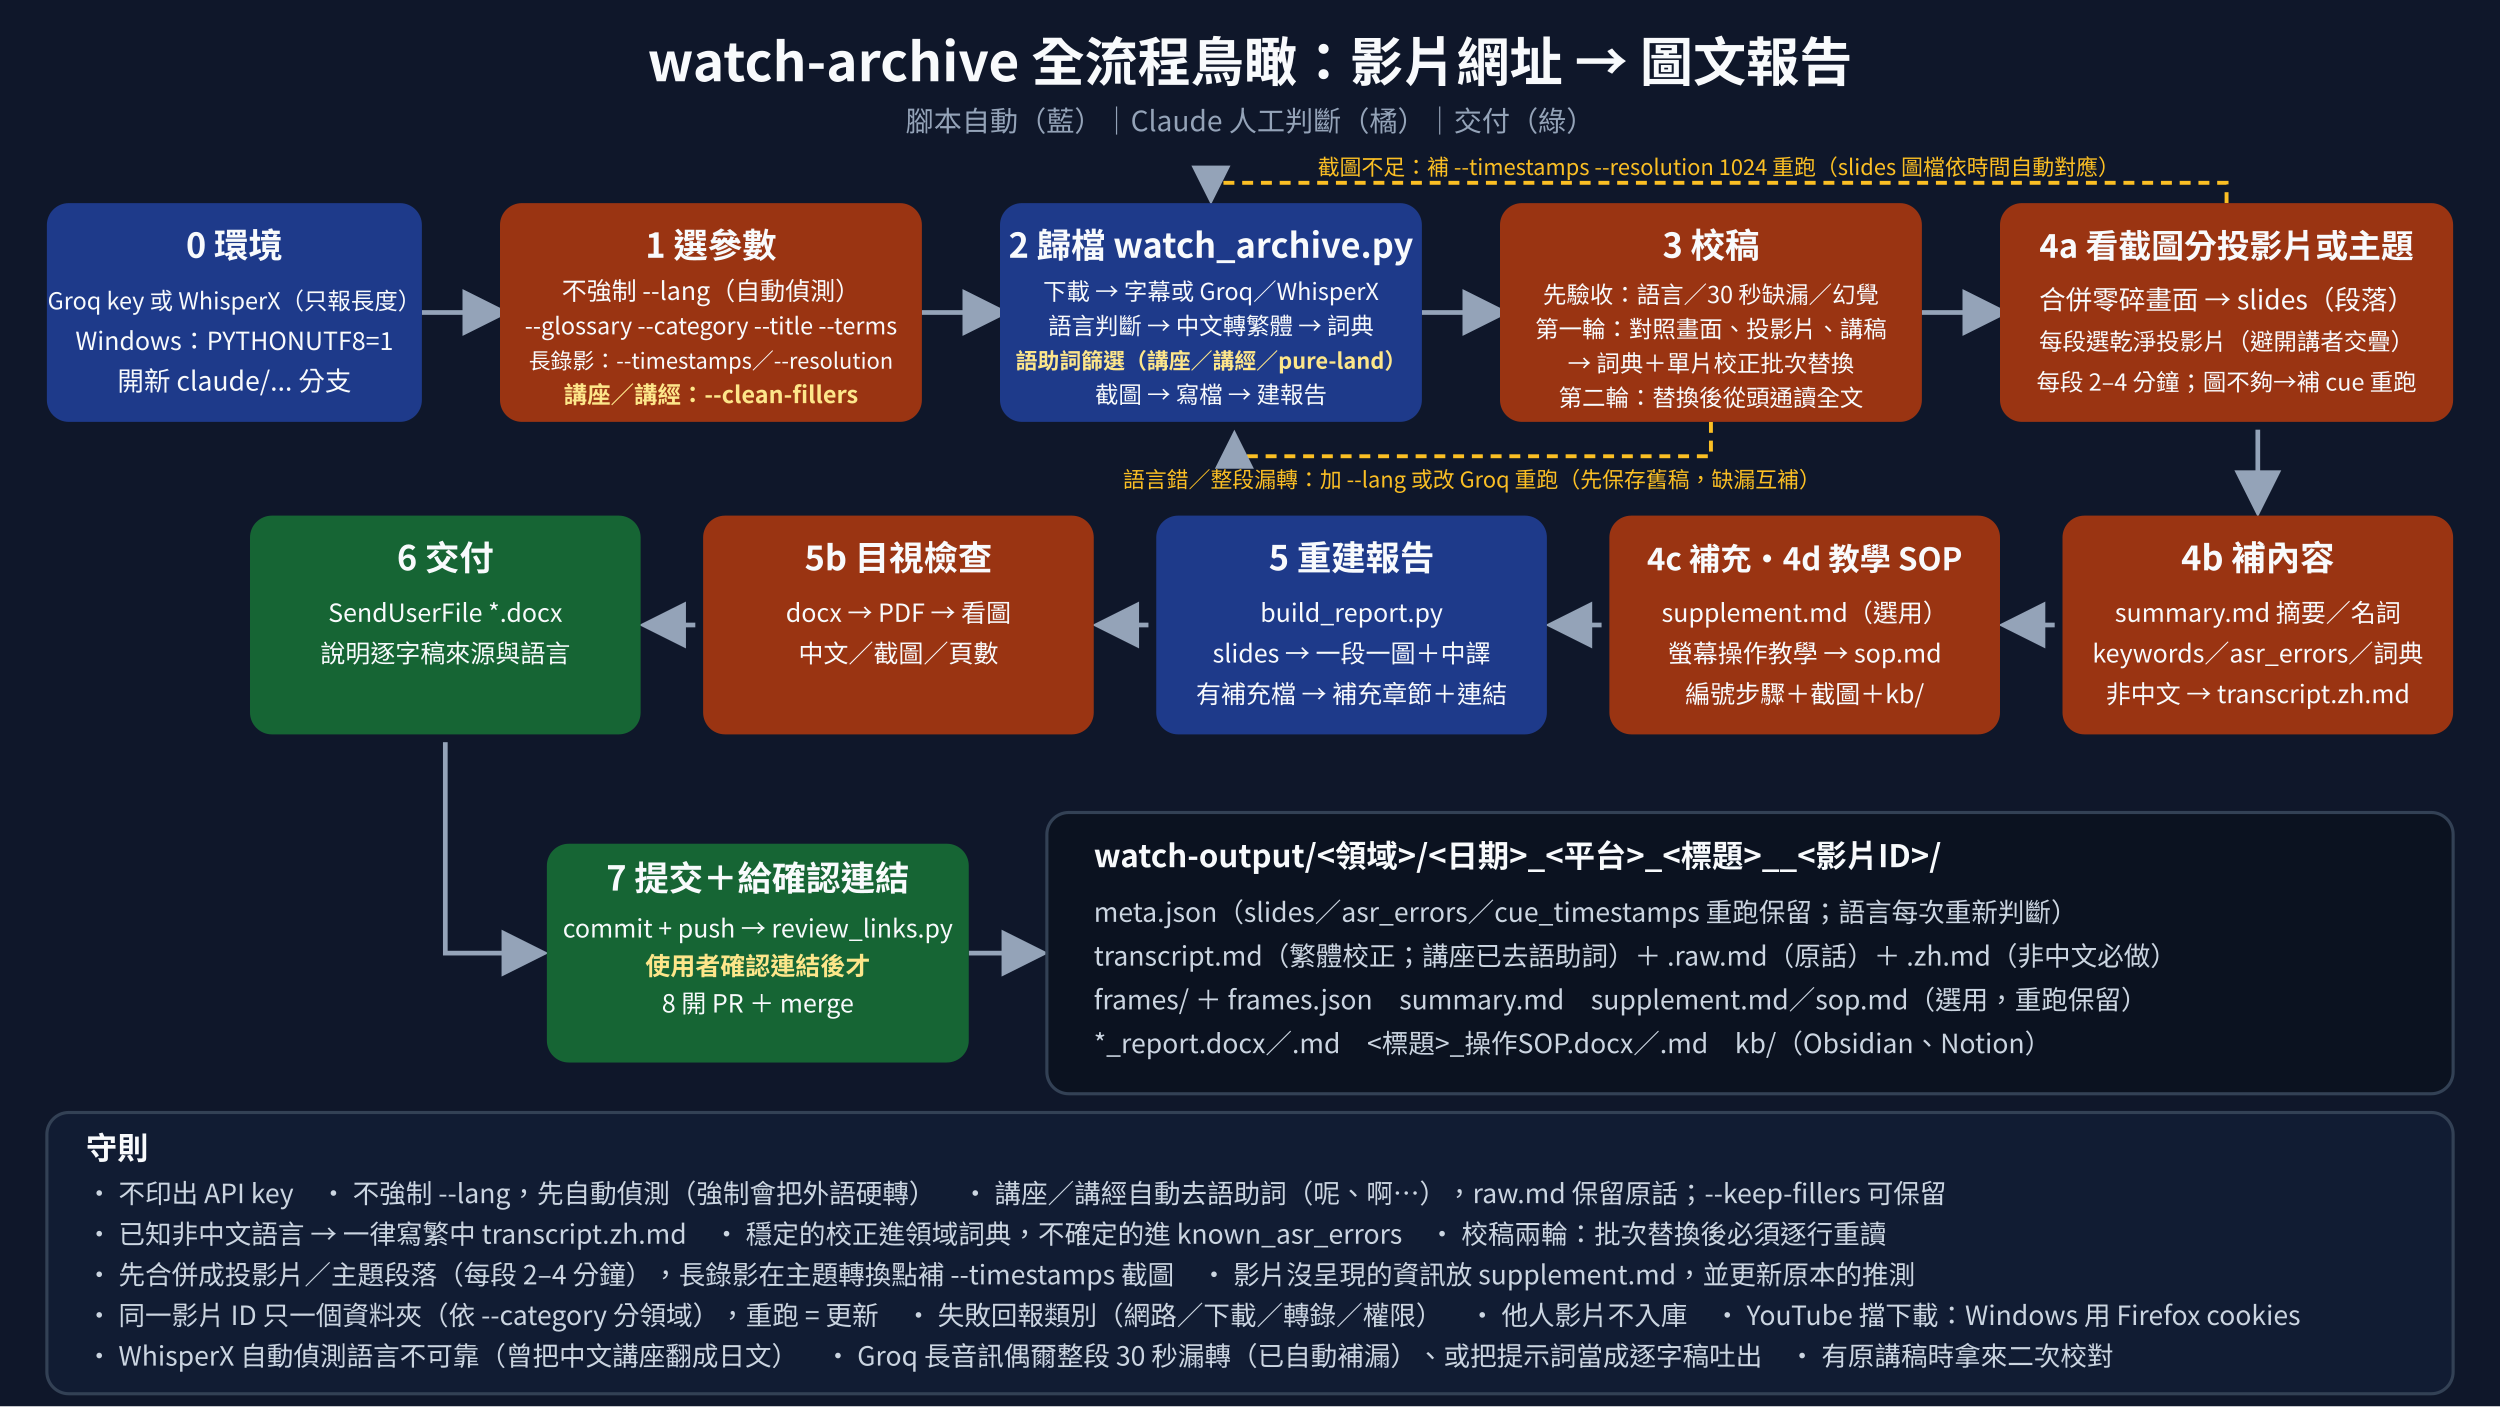
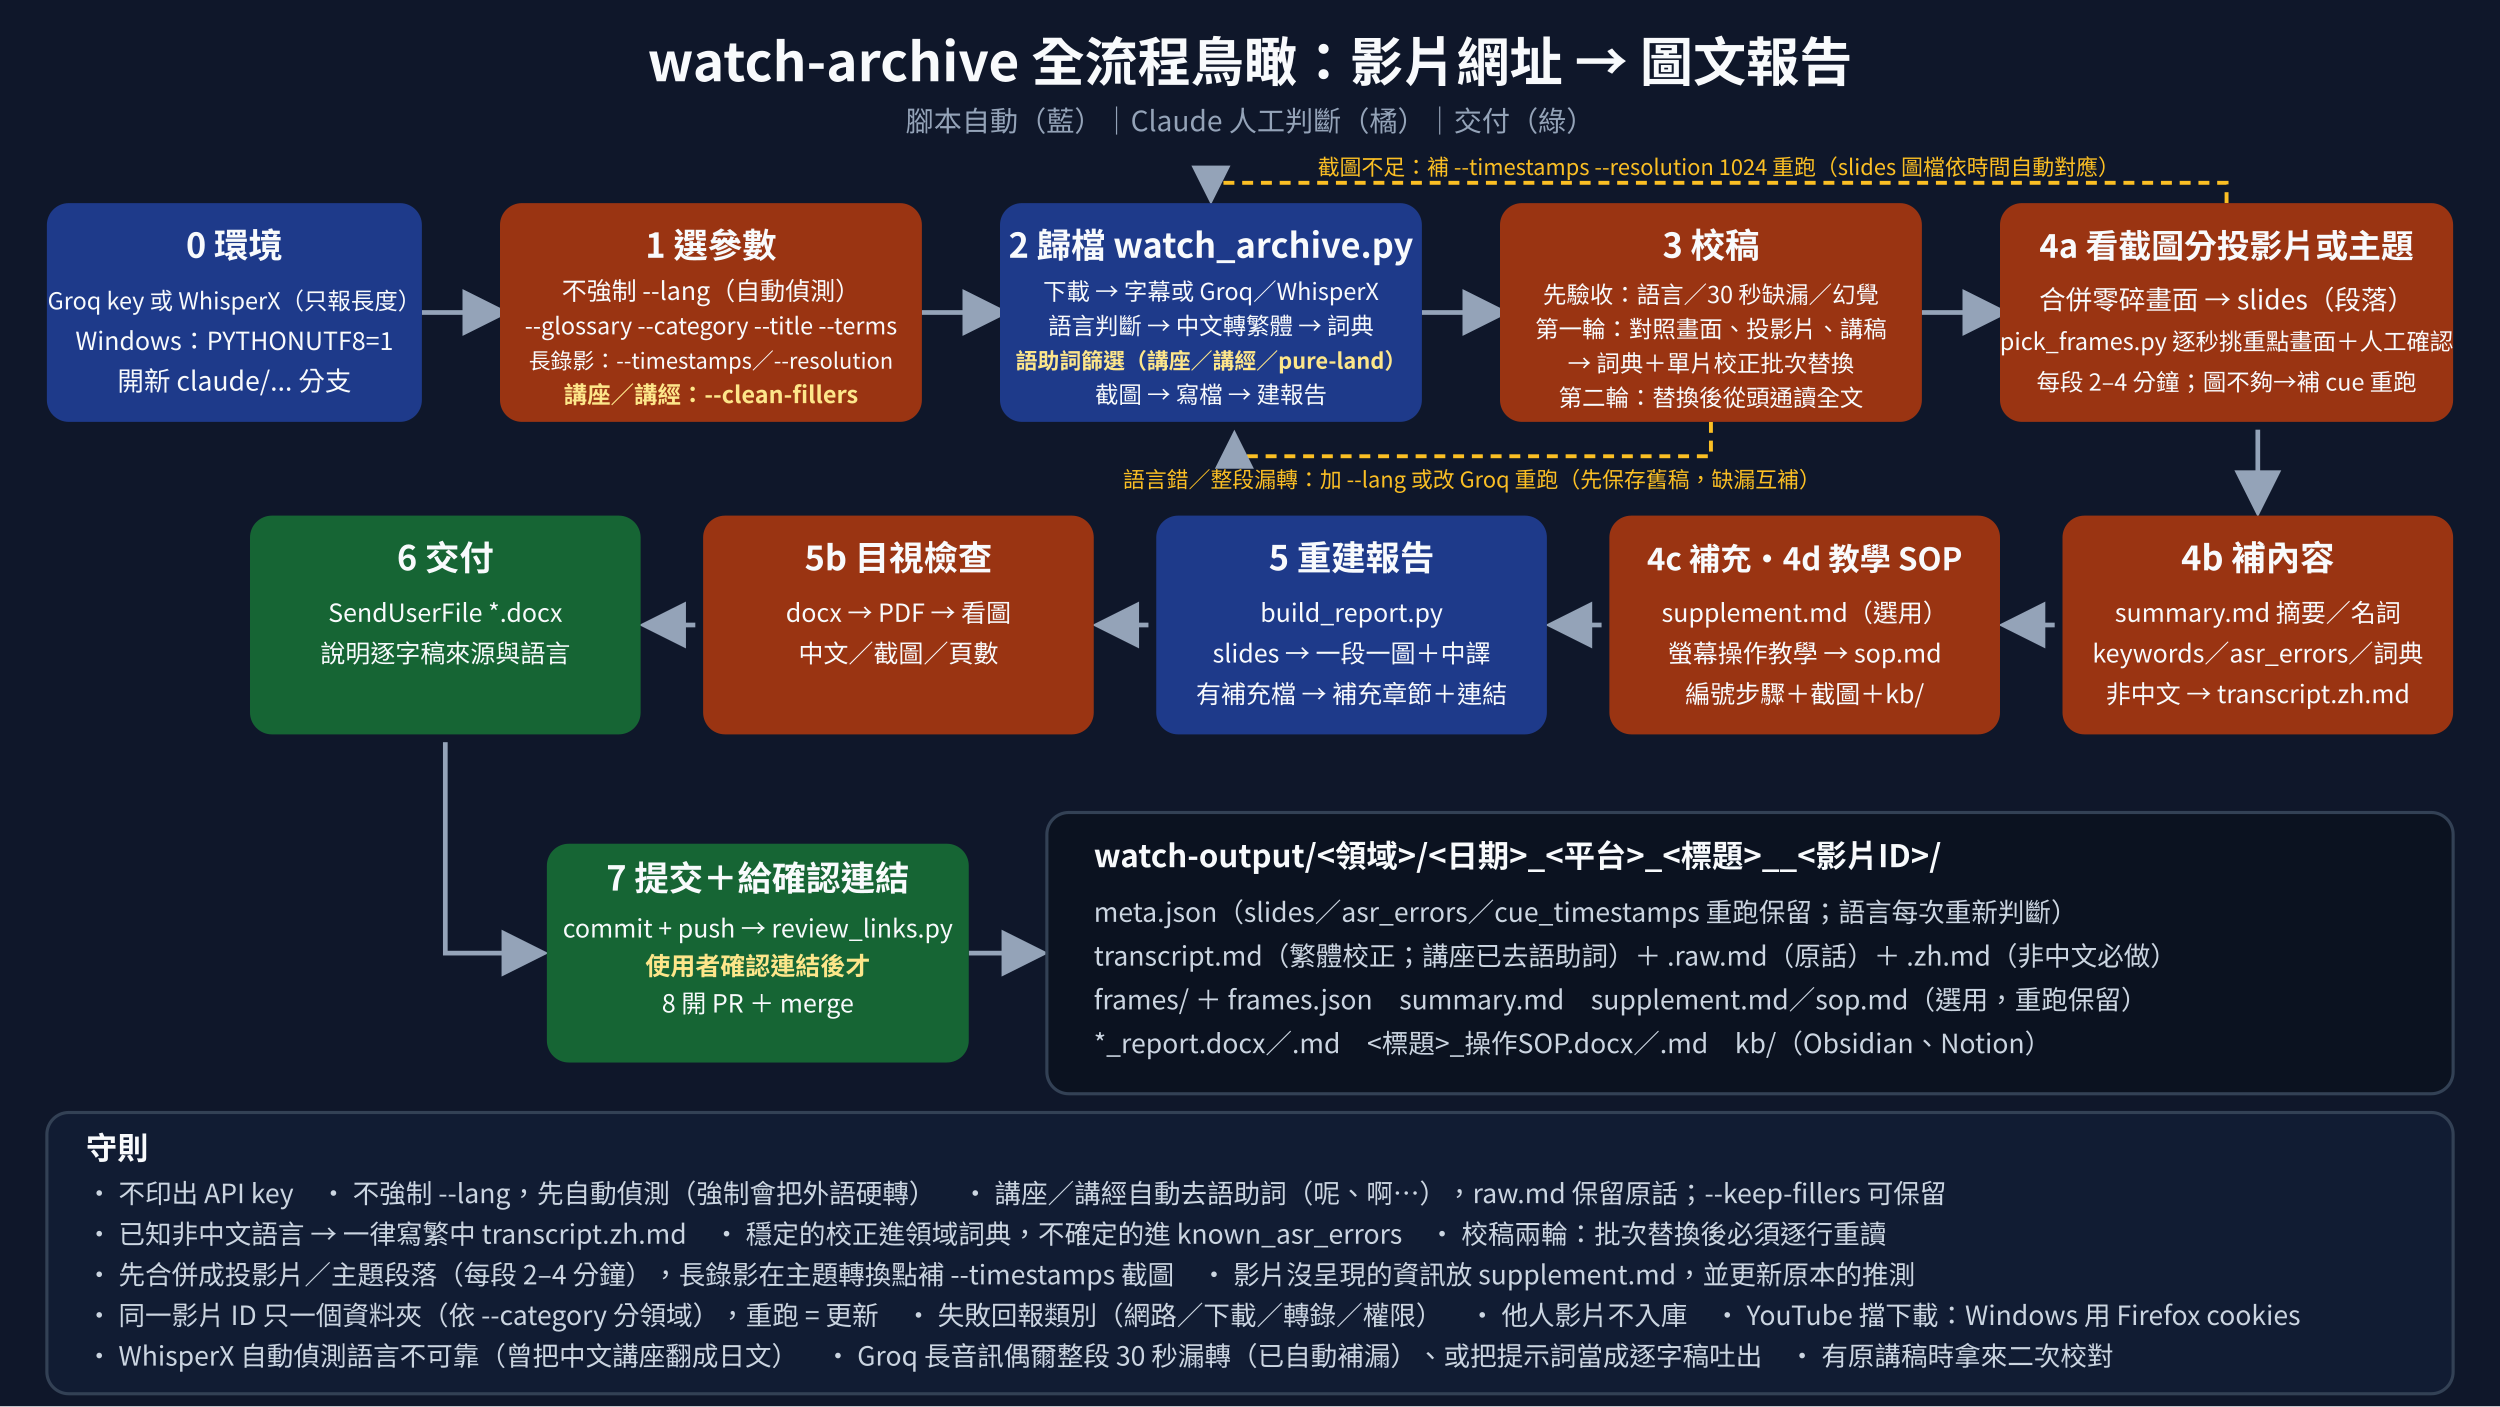
<svg xmlns="http://www.w3.org/2000/svg" viewBox="0 0 1600 900" width="1600" height="900" font-family="'WenQuanYi Zen Hei','Noto Sans CJK TC','Microsoft JhengHei',sans-serif">
  <rect width="1600" height="900" fill="#0f172a" />
  <text x="800" y="52" text-anchor="middle" font-size="34" font-weight="bold" fill="#f8fafc">watch-archive 全流程鳥瞰：影片網址 → 圖文報告</text>
  <text x="800" y="84" text-anchor="middle" font-size="18" fill="#94a3b8">腳本自動（藍）｜Claude 人工判斷（橘）｜交付（綠）</text>
  <defs>
    <marker id="a" markerWidth="10" markerHeight="10" refX="8" refY="5" orient="auto">
      <path d="M0,0 L10,5 L0,10 z" fill="#94a3b8" />
    </marker>
  </defs>
  <g stroke="#94a3b8" stroke-width="3" fill="none" marker-end="url(#a)">
    <path d="M270,200 H320" />
    <path d="M590,200 H640" />
    <path d="M910,200 H960" />
    <path d="M1230,200 H1280" />
    <path d="M1445,275 V325" />
    <path d="M1315,400 H1285" />
    <path d="M1025,400 H995" />
    <path d="M735,400 H705" />
    <path d="M445,400 H415" />
    <path d="M285,475 V610 H345" />
    <path d="M620,610 H665" />
  </g>
  <path d="M1425,130 V117 H775 V126" stroke="#fbbf24" stroke-width="2.5" stroke-dasharray="7 5" fill="none" marker-end="url(#a)" />
  <text x="1100" y="112" text-anchor="middle" font-size="14" fill="#fbbf24">截圖不足：補 --timestamps --resolution 1024 重跑（slides 圖檔依時間自動對應）</text>
  <path d="M1095,270 V292 H790 V280" stroke="#fbbf24" stroke-width="2.5" stroke-dasharray="7 5" fill="none" marker-end="url(#a)" />
  <text x="942" y="312" text-anchor="middle" font-size="14" fill="#fbbf24">語言錯／整段漏轉：加 --lang 或改 Groq 重跑（先保存舊稿，缺漏互補）</text>
  <g font-size="20" fill="#f8fafc">
    <rect x="30" y="130" width="240" height="140" rx="14" fill="#1e3a8a" />
    <text x="150" y="165" text-anchor="middle" font-weight="bold" font-size="22">0 環境</text>
    <text x="150" y="198" text-anchor="middle" font-size="15">Groq key 或 WhisperX（只報長度）</text>
    <text x="150" y="224" text-anchor="middle" font-size="16">Windows：PYTHONUTF8=1</text>
    <text x="150" y="250" text-anchor="middle" font-size="17">開新 claude/... 分支</text>
    <rect x="320" y="130" width="270" height="140" rx="14" fill="#9a3412" />
    <text x="455" y="165" text-anchor="middle" font-weight="bold" font-size="22">1 選參數</text>
    <text x="455" y="192" text-anchor="middle" font-size="16">不強制 --lang（自動偵測）</text>
    <text x="455" y="214" text-anchor="middle" font-size="15">--glossary --category --title --terms</text>
    <text x="455" y="236" text-anchor="middle" font-size="14">長錄影：--timestamps／--resolution</text>
    <text x="455" y="258" text-anchor="middle" font-size="15" fill="#fde68a" font-weight="bold">講座／講經：--clean-fillers</text>
    <rect x="640" y="130" width="270" height="140" rx="14" fill="#1e3a8a" />
    <text x="775" y="165" text-anchor="middle" font-weight="bold" font-size="22">2 歸檔 watch_archive.py</text>
    <text x="775" y="192" text-anchor="middle" font-size="15">下載 → 字幕或 Groq／WhisperX</text>
    <text x="775" y="214" text-anchor="middle" font-size="15">語言判斷 → 中文轉繁體 → 詞典</text>
    <text x="775" y="236" text-anchor="middle" font-size="14" fill="#fde68a" font-weight="bold">語助詞篩選（講座／講經／pure-land）</text>
    <text x="775" y="258" text-anchor="middle" font-size="15">截圖 → 寫檔 → 建報告</text>
    <rect x="960" y="130" width="270" height="140" rx="14" fill="#9a3412" />
    <text x="1095" y="165" text-anchor="middle" font-weight="bold" font-size="22">3 校稿</text>
    <text x="1095" y="194" text-anchor="middle" font-size="15">先驗收：語言／30 秒缺漏／幻覺</text>
    <text x="1095" y="216" text-anchor="middle" font-size="15">第一輪：對照畫面、投影片、講稿</text>
    <text x="1095" y="238" text-anchor="middle" font-size="15">→ 詞典＋單片校正批次替換</text>
    <text x="1095" y="260" text-anchor="middle" font-size="15">第二輪：替換後從頭通讀全文</text>
    <rect x="1280" y="130" width="290" height="140" rx="14" fill="#9a3412" />
    <text x="1425" y="165" text-anchor="middle" font-weight="bold" font-size="21">4a 看截圖分投影片或主題</text>
    <text x="1425" y="198" text-anchor="middle" font-size="17">合併零碎畫面 → slides（段落）</text>
-     <text x="1425" y="224" text-anchor="middle" font-size="15">每段選乾淨投影片（避開講者交疊）</text>
+     <text x="1425" y="224" text-anchor="middle" font-size="15">pick_frames.py 逐秒挑重點畫面＋人工確認</text>
    <text x="1425" y="250" text-anchor="middle" font-size="15">每段 2–4 分鐘；圖不夠→補 cue 重跑</text>
    <rect x="1320" y="330" width="250" height="140" rx="14" fill="#9a3412" />
    <text x="1445" y="365" text-anchor="middle" font-weight="bold" font-size="22">4b 補內容</text>
    <text x="1445" y="398" text-anchor="middle" font-size="16">summary.md 摘要／名詞</text>
    <text x="1445" y="424" text-anchor="middle" font-size="16">keywords／asr_errors／詞典</text>
    <text x="1445" y="450" text-anchor="middle" font-size="16">非中文 → transcript.zh.md</text>
    <rect x="1030" y="330" width="250" height="140" rx="14" fill="#9a3412" />
    <text x="1155" y="365" text-anchor="middle" font-weight="bold" font-size="20">4c 補充・4d 教學 SOP</text>
    <text x="1155" y="398" text-anchor="middle" font-size="16">supplement.md（選用）</text>
    <text x="1155" y="424" text-anchor="middle" font-size="16">螢幕操作教學 → sop.md</text>
    <text x="1155" y="450" text-anchor="middle" font-size="16">編號步驟＋截圖＋kb/</text>
    <rect x="740" y="330" width="250" height="140" rx="14" fill="#1e3a8a" />
    <text x="865" y="365" text-anchor="middle" font-weight="bold" font-size="22">5 重建報告</text>
    <text x="865" y="398" text-anchor="middle" font-size="16">build_report.py</text>
    <text x="865" y="424" text-anchor="middle" font-size="16">slides → 一段一圖＋中譯</text>
    <text x="865" y="450" text-anchor="middle" font-size="16">有補充檔 → 補充章節＋連結</text>
    <rect x="450" y="330" width="250" height="140" rx="14" fill="#9a3412" />
    <text x="575" y="365" text-anchor="middle" font-weight="bold" font-size="22">5b 目視檢查</text>
    <text x="575" y="398" text-anchor="middle" font-size="16">docx → PDF → 看圖</text>
    <text x="575" y="424" text-anchor="middle" font-size="16">中文／截圖／頁數</text>
    <rect x="160" y="330" width="250" height="140" rx="14" fill="#166534" />
    <text x="285" y="365" text-anchor="middle" font-weight="bold" font-size="22">6 交付</text>
    <text x="285" y="398" text-anchor="middle" font-size="16">SendUserFile *.docx</text>
    <text x="285" y="424" text-anchor="middle" font-size="16">說明逐字稿來源與語言</text>
    <rect x="350" y="540" width="270" height="140" rx="14" fill="#166534" />
    <text x="485" y="570" text-anchor="middle" font-weight="bold" font-size="22">7 提交＋給確認連結</text>
    <text x="485" y="600" text-anchor="middle" font-size="16">commit + push → review_links.py</text>
    <text x="485" y="624" text-anchor="middle" font-size="16" fill="#fde68a" font-weight="bold">使用者確認連結後才</text>
    <text x="485" y="648" text-anchor="middle" font-size="16">8 開 PR ＋ merge</text>
  </g>
  <rect x="670" y="520" width="900" height="180" rx="14" fill="#0b1220" stroke="#334155" stroke-width="2" />
  <text x="700" y="555" font-size="20" font-weight="bold" fill="#f8fafc">watch-output/&lt;領域&gt;/&lt;日期&gt;_&lt;平台&gt;_&lt;標題&gt;__&lt;影片ID&gt;/</text>
  <g font-size="17" fill="#cbd5e1">
    <text x="700" y="590">meta.json（slides／asr_errors／cue_timestamps 重跑保留；語言每次重新判斷）</text>
    <text x="700" y="618">transcript.md（繁體校正；講座已去語助詞）＋ .raw.md（原話）＋ .zh.md（非中文必做）</text>
    <text x="700" y="646">frames/ ＋ frames.json　summary.md　supplement.md／sop.md（選用，重跑保留）</text>
    <text x="700" y="674">*_report.docx／.md　&lt;標題&gt;_操作SOP.docx／.md　kb/（Obsidian、Notion）</text>
  </g>
  <rect x="30" y="712" width="1540" height="180" rx="14" fill="#111c33" stroke="#334155" stroke-width="2" />
  <text x="55" y="742" font-size="20" font-weight="bold" fill="#f8fafc">守則</text>
  <g font-size="17" fill="#cbd5e1">
    <text x="55" y="770">• 不印出 API key　• 不強制 --lang，先自動偵測（強制會把外語硬轉）　• 講座／講經自動去語助詞（呢、啊…），raw.md 保留原話；--keep-fillers 可保留</text>
    <text x="55" y="796">• 已知非中文語言 → 一律寫繁中 transcript.zh.md　• 穩定的校正進領域詞典，不確定的進 known_asr_errors　• 校稿兩輪：批次替換後必須逐行重讀</text>
    <text x="55" y="822">• 先合併成投影片／主題段落（每段 2–4 分鐘），長錄影在主題轉換點補 --timestamps 截圖　• 影片沒呈現的資訊放 supplement.md，並更新原本的推測</text>
    <text x="55" y="848">• 同一影片 ID 只一個資料夾（依 --category 分領域），重跑 = 更新　• 失敗回報類別（網路／下載／轉錄／權限）　• 他人影片不入庫　• YouTube 擋下載：Windows 用 Firefox cookies</text>
    <text x="55" y="874">• WhisperX 自動偵測語言不可靠（曾把中文講座翻成日文）　• Groq 長音訊偶爾整段 30 秒漏轉（已自動補漏）、或把提示詞當成逐字稿吐出　• 有原講稿時拿來二次校對</text>
  </g>
</svg>
